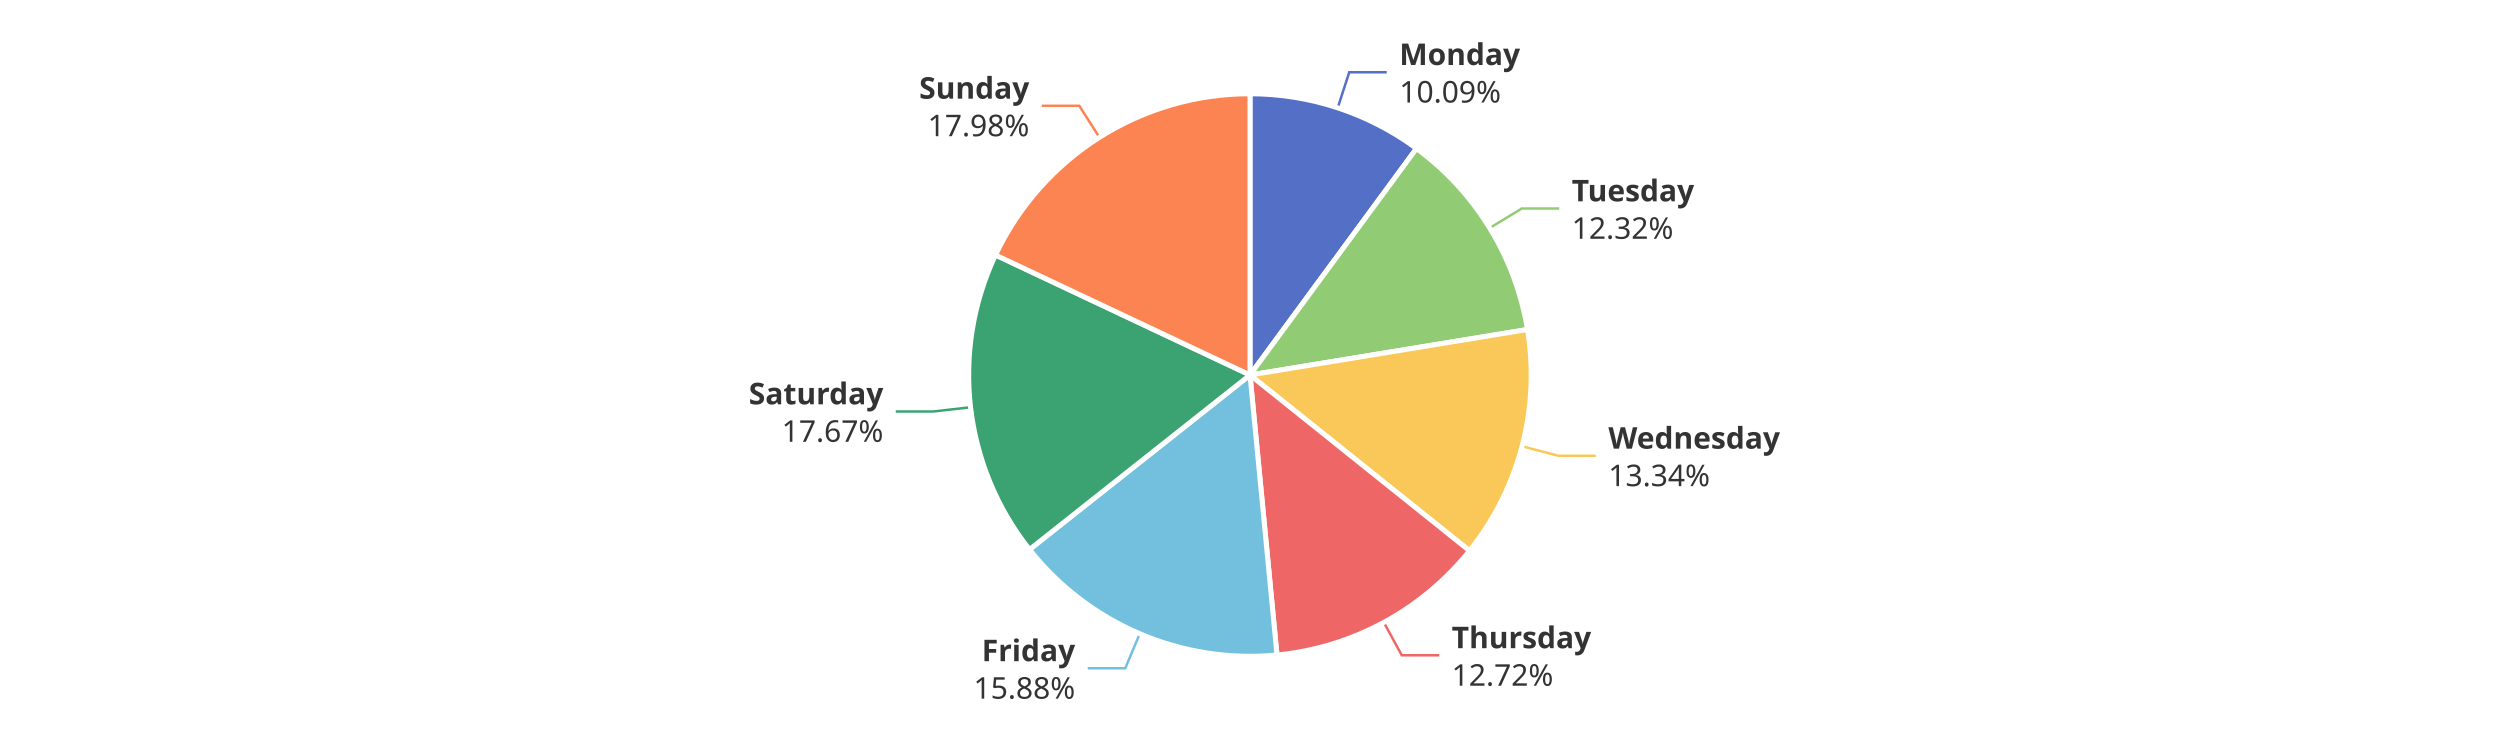
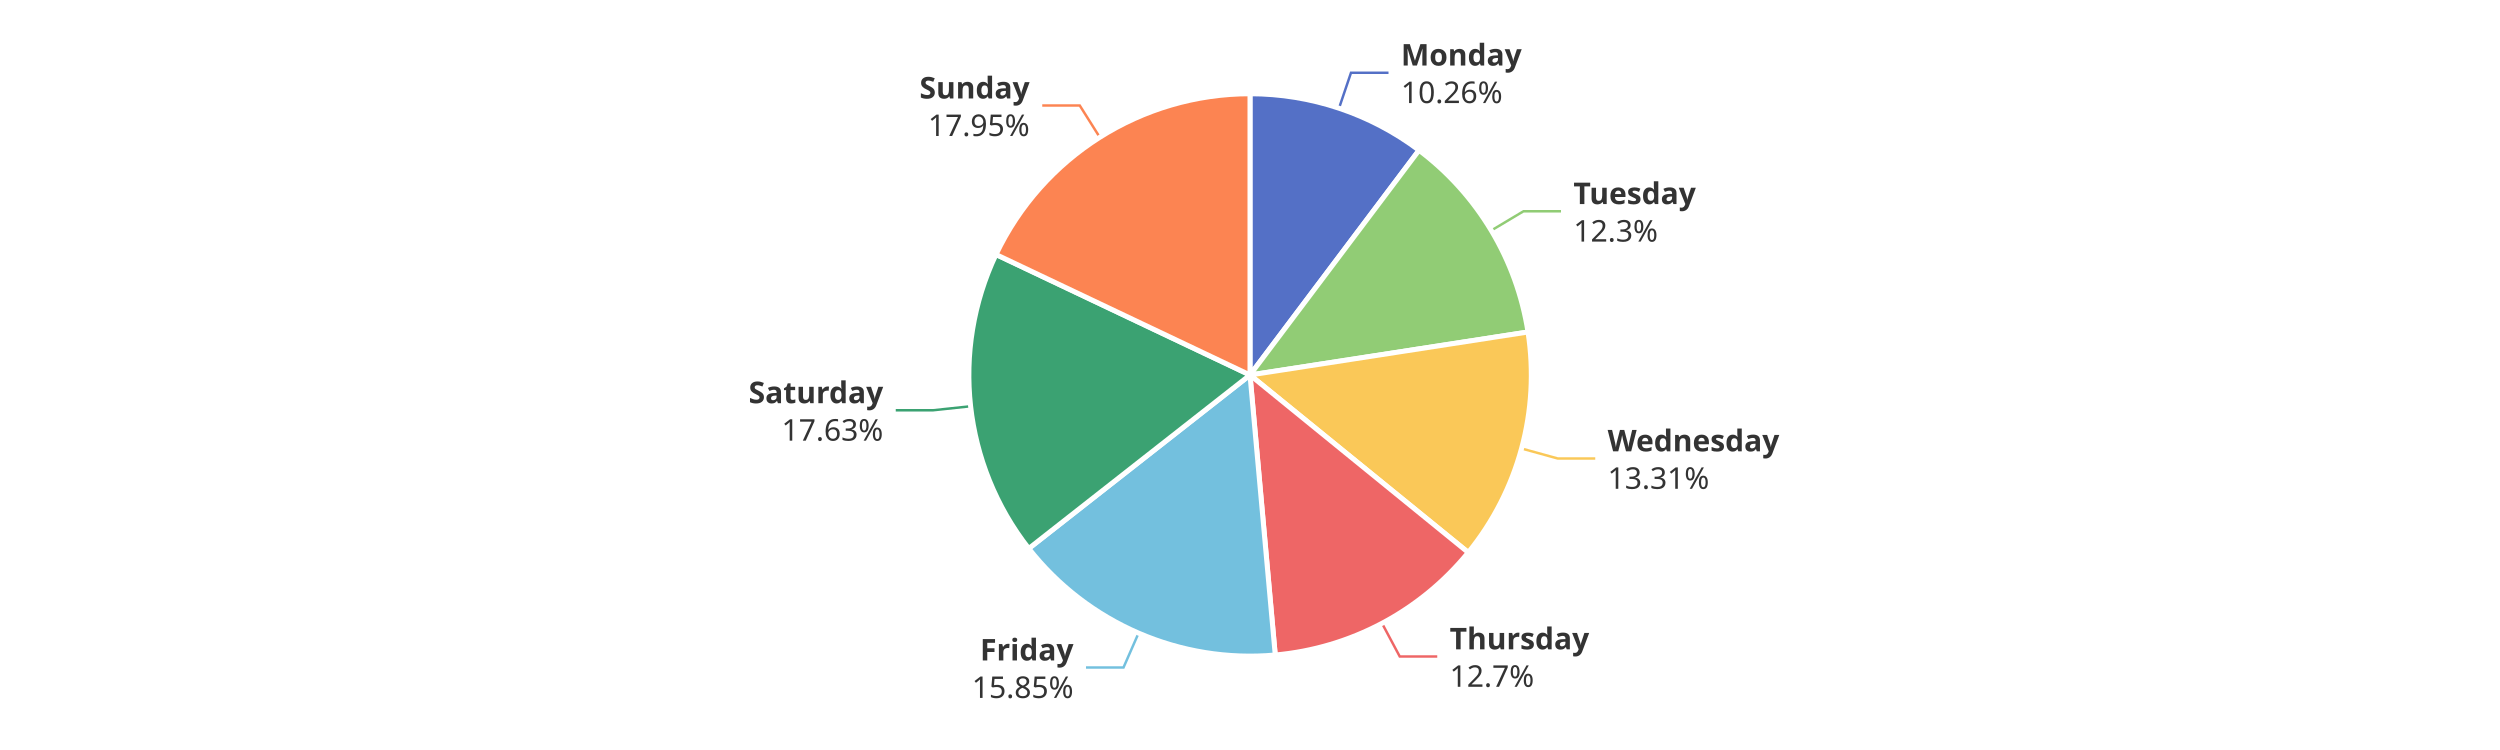
<svg xmlns="http://www.w3.org/2000/svg" width="1000" height="300" version="1.1" baseProfile="full" viewBox="0 0 1000 300">
  <rect width="1000" height="300" x="0" y="0" id="0" fill="#ffffff" />
-   <polyline points="535.1 43.1 539.7 28.9 554.7 28.9" fill="none" stroke="#5470c6" />
-   <polyline points="595.9 91.2 608.7 83.4 623.7 83.4" fill="none" stroke="#91cc75" />
-   <polyline points="608.8 178.5 623.3 182.3 638.3 182.3" fill="none" stroke="#fac858" />
-   <polyline points="553.5 248.9 560.7 262.1 575.7 262.1" fill="none" stroke="#ee6666" />
-   <polyline points="455.9 253.5 450.1 267.3 435.1 267.3" fill="none" stroke="#73c0de" />
-   <polyline points="388.2 162.9 373.3 164.6 358.3 164.6" fill="none" stroke="#3ba272" />
-   <polyline points="439.8 55 431.7 42.3 416.7 42.3" fill="none" stroke="#fc8452" />
-   <path d="M500 37.5A112.5 112.5 0 0 1 566.6 59.4L500 150Z" fill="#5470c6" stroke="#fff" stroke-width="2" stroke-linejoin="round" />
-   <path d="M566.6 59.4A112.5 112.5 0 0 1 611 131.8L500 150Z" fill="#91cc75" stroke="#fff" stroke-width="2" stroke-linejoin="round" />
-   <path d="M611 131.8A112.5 112.5 0 0 1 587.8 220.3L500 150Z" fill="#fac858" stroke="#fff" stroke-width="2" stroke-linejoin="round" />
-   <path d="M587.8 220.3A112.5 112.5 0 0 1 510.8 262L500 150Z" fill="#ee6666" stroke="#fff" stroke-width="2" stroke-linejoin="round" />
-   <path d="M510.8 262A112.5 112.5 0 0 1 411.8 219.8L500 150Z" fill="#73c0de" stroke="#fff" stroke-width="2" stroke-linejoin="round" />
-   <path d="M411.8 219.8A112.5 112.5 0 0 1 398.2 102L500 150Z" fill="#3ba272" stroke="#fff" stroke-width="2" stroke-linejoin="round" />
-   <path d="M398.2 102A112.5 112.5 0 0 1 500 37.5L500 150Z" fill="#fc8452" stroke="#fff" stroke-width="2" stroke-linejoin="round" />
-   <path d="M0 -15l42.8 0l0 30l-42.8 0Z" transform="translate(559.7385 28.8509)" fill="none" />
-   <text dominant-baseline="central" text-anchor="start" style="font-size:12px;font-family:sans-serif;font-weight:bold;" y="-7.5" transform="translate(559.7385 28.8509)" fill="#333" stroke="rgb(255,255,255)" stroke-width="2" paint-order="stroke" stroke-miterlimit="2">Monday</text>
-   <text dominant-baseline="central" text-anchor="start" style="font-size:12px;font-family:sans-serif;" y="7.5" transform="translate(559.7385 28.8509)" fill="#333" stroke="rgb(255,255,255)" stroke-width="2" paint-order="stroke" stroke-miterlimit="2">10.09%</text>
-   <path d="M0 -15l46.2 0l0 30l-46.2 0Z" transform="translate(628.7048 83.3703)" fill="none" />
-   <text dominant-baseline="central" text-anchor="start" style="font-size:12px;font-family:sans-serif;font-weight:bold;" y="-7.5" transform="translate(628.7048 83.3703)" fill="#333" stroke="rgb(255,255,255)" stroke-width="2" paint-order="stroke" stroke-miterlimit="2">Tuesday</text>
-   <text dominant-baseline="central" text-anchor="start" style="font-size:12px;font-family:sans-serif;" y="7.5" transform="translate(628.7048 83.3703)" fill="#333" stroke="rgb(255,255,255)" stroke-width="2" paint-order="stroke" stroke-miterlimit="2">12.32%</text>
-   <path d="M0 -15l63.6 0l0 30l-63.6 0Z" transform="translate(643.3393 182.3058)" fill="none" />
-   <text dominant-baseline="central" text-anchor="start" style="font-size:12px;font-family:sans-serif;font-weight:bold;" y="-7.5" transform="translate(643.3393 182.3058)" fill="#333" stroke="rgb(255,255,255)" stroke-width="2" paint-order="stroke" stroke-miterlimit="2">Wednesday</text>
-   <text dominant-baseline="central" text-anchor="start" style="font-size:12px;font-family:sans-serif;" y="7.5" transform="translate(643.3393 182.3058)" fill="#333" stroke="rgb(255,255,255)" stroke-width="2" paint-order="stroke" stroke-miterlimit="2">13.34%</text>
-   <path d="M0 -15l50.2 0l0 30l-50.2 0Z" transform="translate(580.6796 262.1349)" fill="none" />
-   <text dominant-baseline="central" text-anchor="start" style="font-size:12px;font-family:sans-serif;font-weight:bold;" y="-7.5" transform="translate(580.6796 262.1349)" fill="#333" stroke="rgb(255,255,255)" stroke-width="2" paint-order="stroke" stroke-miterlimit="2">Thursday</text>
-   <text dominant-baseline="central" text-anchor="start" style="font-size:12px;font-family:sans-serif;" y="7.5" transform="translate(580.6796 262.1349)" fill="#333" stroke="rgb(255,255,255)" stroke-width="2" paint-order="stroke" stroke-miterlimit="2">12.72%</text>
-   <path d="M-40.9 -15l40.9 0l0 30l-40.9 0Z" transform="translate(430.0677 267.3159)" fill="none" />
-   <text dominant-baseline="central" text-anchor="end" style="font-size:12px;font-family:sans-serif;font-weight:bold;" y="-7.5" transform="translate(430.0677 267.3159)" fill="#333" stroke="rgb(255,255,255)" stroke-width="2" paint-order="stroke" stroke-miterlimit="2">Friday</text>
-   <text dominant-baseline="central" text-anchor="end" style="font-size:12px;font-family:sans-serif;" y="7.5" transform="translate(430.0677 267.3159)" fill="#333" stroke="rgb(255,255,255)" stroke-width="2" paint-order="stroke" stroke-miterlimit="2">15.88%</text>
-   <path d="M-48.2 -15l48.2 0l0 30l-48.2 0Z" transform="translate(353.3349 164.5668)" fill="none" />
-   <text dominant-baseline="central" text-anchor="end" style="font-size:12px;font-family:sans-serif;font-weight:bold;" y="-7.5" transform="translate(353.3349 164.5668)" fill="#333" stroke="rgb(255,255,255)" stroke-width="2" paint-order="stroke" stroke-miterlimit="2">Saturday</text>
-   <text dominant-baseline="central" text-anchor="end" style="font-size:12px;font-family:sans-serif;" y="7.5" transform="translate(353.3349 164.5668)" fill="#333" stroke="rgb(255,255,255)" stroke-width="2" paint-order="stroke" stroke-miterlimit="2">17.67%</text>
-   <path d="M-40.9 -15l40.9 0l0 30l-40.9 0Z" transform="translate(411.722 42.3229)" fill="none" />
-   <text dominant-baseline="central" text-anchor="end" style="font-size:12px;font-family:sans-serif;font-weight:bold;" y="-7.5" transform="translate(411.722 42.3229)" fill="#333" stroke="rgb(255,255,255)" stroke-width="2" paint-order="stroke" stroke-miterlimit="2">Sunday</text>
-   <text dominant-baseline="central" text-anchor="end" style="font-size:12px;font-family:sans-serif;" y="7.5" transform="translate(411.722 42.3229)" fill="#333" stroke="rgb(255,255,255)" stroke-width="2" paint-order="stroke" stroke-miterlimit="2">17.98%</text>
+   <polyline points="535.6 43.3 540.4 29.1 555.4 29.1" fill="none" stroke="#5470c6" />
+   <polyline points="596.5 92.2 609.4 84.5 624.4 84.5" fill="none" stroke="#91cc75" />
+   <polyline points="608.6 179.4 623.1 183.4 638.1 183.4" fill="none" stroke="#fac858" />
+   <polyline points="552.8 249.3 559.9 262.6 574.9 262.6" fill="none" stroke="#ee6666" />
+   <polyline points="455.4 253.3 449.4 267 434.4 267" fill="none" stroke="#73c0de" />
+   <polyline points="388.2 162.5 373.3 164.1 358.3 164.1" fill="none" stroke="#3ba272" />
+   <polyline points="439.9 54.9 431.9 42.2 416.9 42.2" fill="none" stroke="#fc8452" />
+   <path d="M500 37.5A112.5 112.5 0 0 1 567.6 60.1L500 150Z" fill="#5470c6" stroke="#fff" stroke-width="2" stroke-linejoin="round" />
+   <path d="M567.6 60.1A112.5 112.5 0 0 1 611.2 132.8L500 150Z" fill="#91cc75" stroke="#fff" stroke-width="2" stroke-linejoin="round" />
+   <path d="M611.2 132.8A112.5 112.5 0 0 1 587.3 221L500 150Z" fill="#fac858" stroke="#fff" stroke-width="2" stroke-linejoin="round" />
+   <path d="M587.3 221A112.5 112.5 0 0 1 510.1 262L500 150Z" fill="#ee6666" stroke="#fff" stroke-width="2" stroke-linejoin="round" />
+   <path d="M510.1 262A112.5 112.5 0 0 1 411.5 219.4L500 150Z" fill="#73c0de" stroke="#fff" stroke-width="2" stroke-linejoin="round" />
+   <path d="M411.5 219.4A112.5 112.5 0 0 1 398.4 101.8L500 150Z" fill="#3ba272" stroke="#fff" stroke-width="2" stroke-linejoin="round" />
+   <path d="M398.4 101.8A112.5 112.5 0 0 1 500 37.5L500 150Z" fill="#fc8452" stroke="#fff" stroke-width="2" stroke-linejoin="round" />
+   <path d="M0 -15l42.8 0l0 30l-42.8 0Z" transform="translate(560.3888 29.0662)" fill="none" />
+   <text dominant-baseline="central" text-anchor="start" style="font-size:12px;font-family:sans-serif;font-weight:bold;" y="-7.5" transform="translate(560.3888 29.0662)" fill="#333" stroke="rgb(255,255,255)" stroke-width="2" paint-order="stroke" stroke-miterlimit="2">Monday</text>
+   <text dominant-baseline="central" text-anchor="start" style="font-size:12px;font-family:sans-serif;" y="7.5" transform="translate(560.3888 29.0662)" fill="#333" stroke="rgb(255,255,255)" stroke-width="2" paint-order="stroke" stroke-miterlimit="2">10.26%</text>
+   <path d="M0 -15l46.2 0l0 30l-46.2 0Z" transform="translate(629.3758 84.4777)" fill="none" />
+   <text dominant-baseline="central" text-anchor="start" style="font-size:12px;font-family:sans-serif;font-weight:bold;" y="-7.5" transform="translate(629.3758 84.4777)" fill="#333" stroke="rgb(255,255,255)" stroke-width="2" paint-order="stroke" stroke-miterlimit="2">Tuesday</text>
+   <text dominant-baseline="central" text-anchor="start" style="font-size:12px;font-family:sans-serif;" y="7.5" transform="translate(629.3758 84.4777)" fill="#333" stroke="rgb(255,255,255)" stroke-width="2" paint-order="stroke" stroke-miterlimit="2">12.3%</text>
+   <path d="M0 -15l63.6 0l0 30l-63.6 0Z" transform="translate(643.0548 183.3733)" fill="none" />
+   <text dominant-baseline="central" text-anchor="start" style="font-size:12px;font-family:sans-serif;font-weight:bold;" y="-7.5" transform="translate(643.0548 183.3733)" fill="#333" stroke="rgb(255,255,255)" stroke-width="2" paint-order="stroke" stroke-miterlimit="2">Wednesday</text>
+   <text dominant-baseline="central" text-anchor="start" style="font-size:12px;font-family:sans-serif;" y="7.5" transform="translate(643.0548 183.3733)" fill="#333" stroke="rgb(255,255,255)" stroke-width="2" paint-order="stroke" stroke-miterlimit="2">13.31%</text>
+   <path d="M0 -15l50.2 0l0 30l-50.2 0Z" transform="translate(579.8733 262.5675)" fill="none" />
+   <text dominant-baseline="central" text-anchor="start" style="font-size:12px;font-family:sans-serif;font-weight:bold;" y="-7.5" transform="translate(579.8733 262.5675)" fill="#333" stroke="rgb(255,255,255)" stroke-width="2" paint-order="stroke" stroke-miterlimit="2">Thursday</text>
+   <text dominant-baseline="central" text-anchor="start" style="font-size:12px;font-family:sans-serif;" y="7.5" transform="translate(579.8733 262.5675)" fill="#333" stroke="rgb(255,255,255)" stroke-width="2" paint-order="stroke" stroke-miterlimit="2">12.7%</text>
+   <path d="M-40.9 -15l40.9 0l0 30l-40.9 0Z" transform="translate(429.4004 267.0296)" fill="none" />
+   <text dominant-baseline="central" text-anchor="end" style="font-size:12px;font-family:sans-serif;font-weight:bold;" y="-7.5" transform="translate(429.4004 267.0296)" fill="#333" stroke="rgb(255,255,255)" stroke-width="2" paint-order="stroke" stroke-miterlimit="2">Friday</text>
+   <text dominant-baseline="central" text-anchor="end" style="font-size:12px;font-family:sans-serif;" y="7.5" transform="translate(429.4004 267.0296)" fill="#333" stroke="rgb(255,255,255)" stroke-width="2" paint-order="stroke" stroke-miterlimit="2">15.85%</text>
+   <path d="M-48.2 -15l48.2 0l0 30l-48.2 0Z" transform="translate(353.2832 164.1106)" fill="none" />
+   <text dominant-baseline="central" text-anchor="end" style="font-size:12px;font-family:sans-serif;font-weight:bold;" y="-7.5" transform="translate(353.2832 164.1106)" fill="#333" stroke="rgb(255,255,255)" stroke-width="2" paint-order="stroke" stroke-miterlimit="2">Saturday</text>
+   <text dominant-baseline="central" text-anchor="end" style="font-size:12px;font-family:sans-serif;" y="7.5" transform="translate(353.2832 164.1106)" fill="#333" stroke="rgb(255,255,255)" stroke-width="2" paint-order="stroke" stroke-miterlimit="2">17.63%</text>
+   <path d="M-40.9 -15l40.9 0l0 30l-40.9 0Z" transform="translate(411.8513 42.241)" fill="none" />
+   <text dominant-baseline="central" text-anchor="end" style="font-size:12px;font-family:sans-serif;font-weight:bold;" y="-7.5" transform="translate(411.8513 42.241)" fill="#333" stroke="rgb(255,255,255)" stroke-width="2" paint-order="stroke" stroke-miterlimit="2">Sunday</text>
+   <text dominant-baseline="central" text-anchor="end" style="font-size:12px;font-family:sans-serif;" y="7.5" transform="translate(411.8513 42.241)" fill="#333" stroke="rgb(255,255,255)" stroke-width="2" paint-order="stroke" stroke-miterlimit="2">17.95%</text>
</svg>
